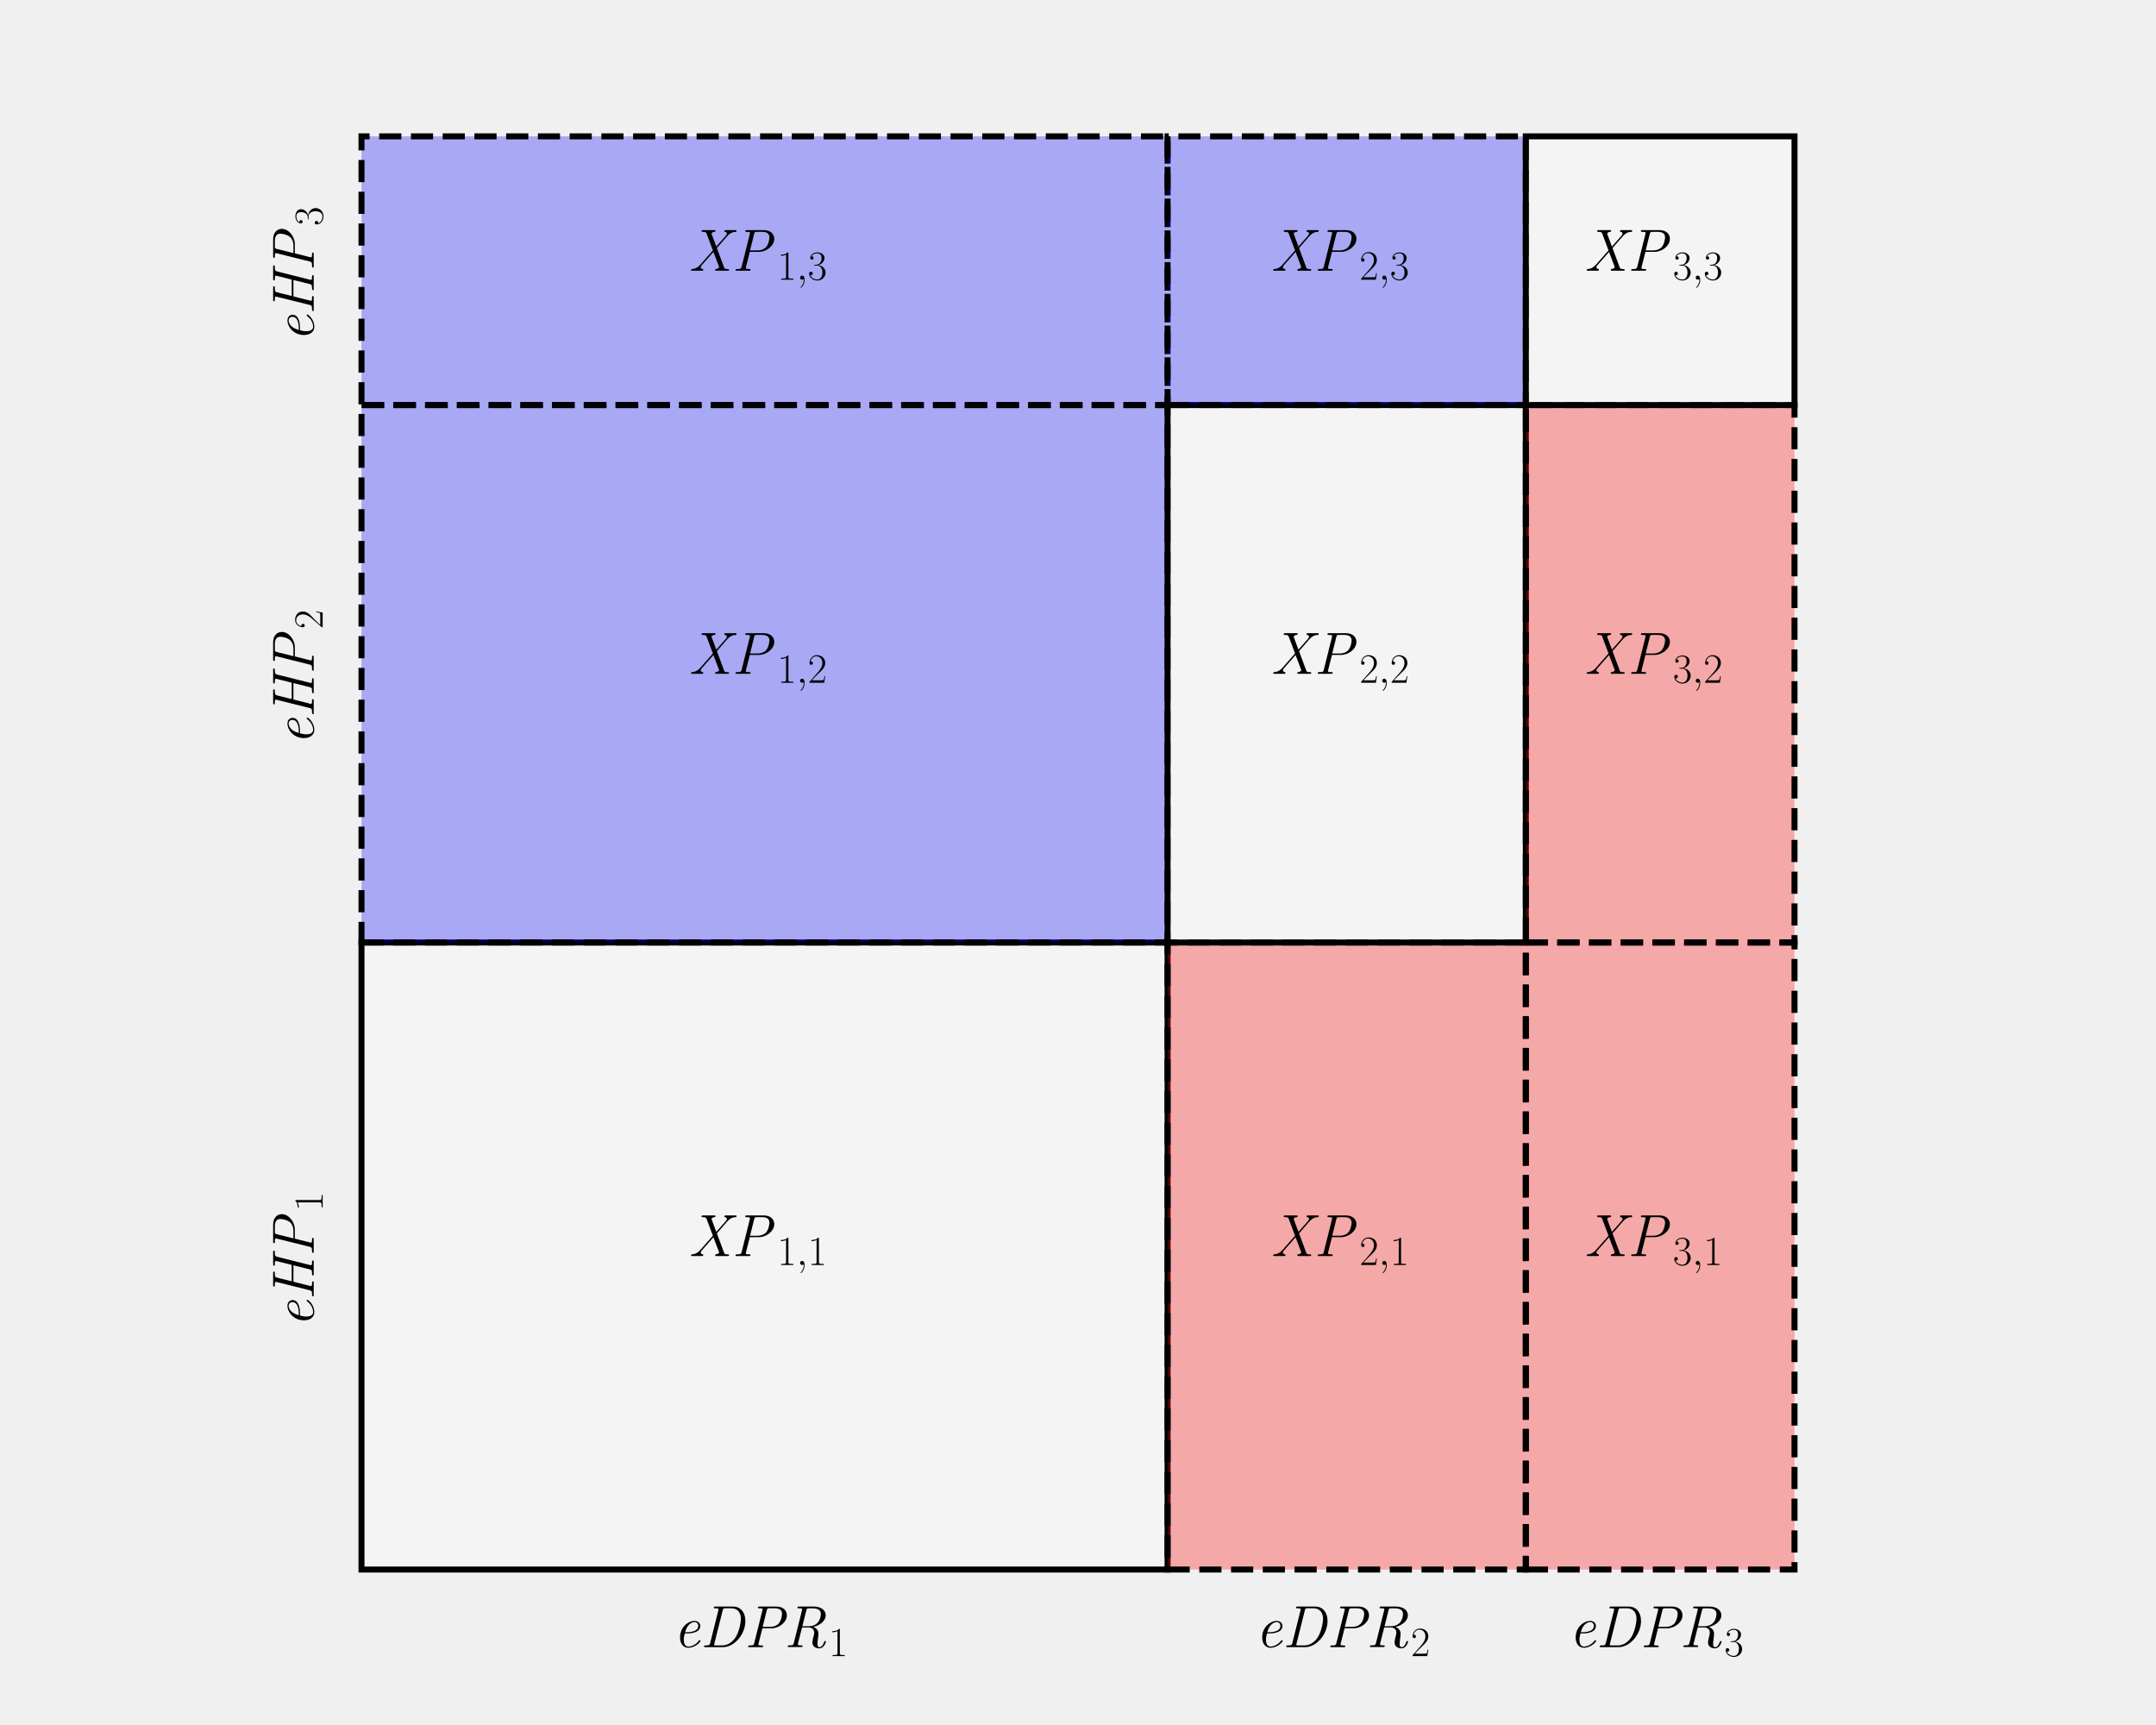
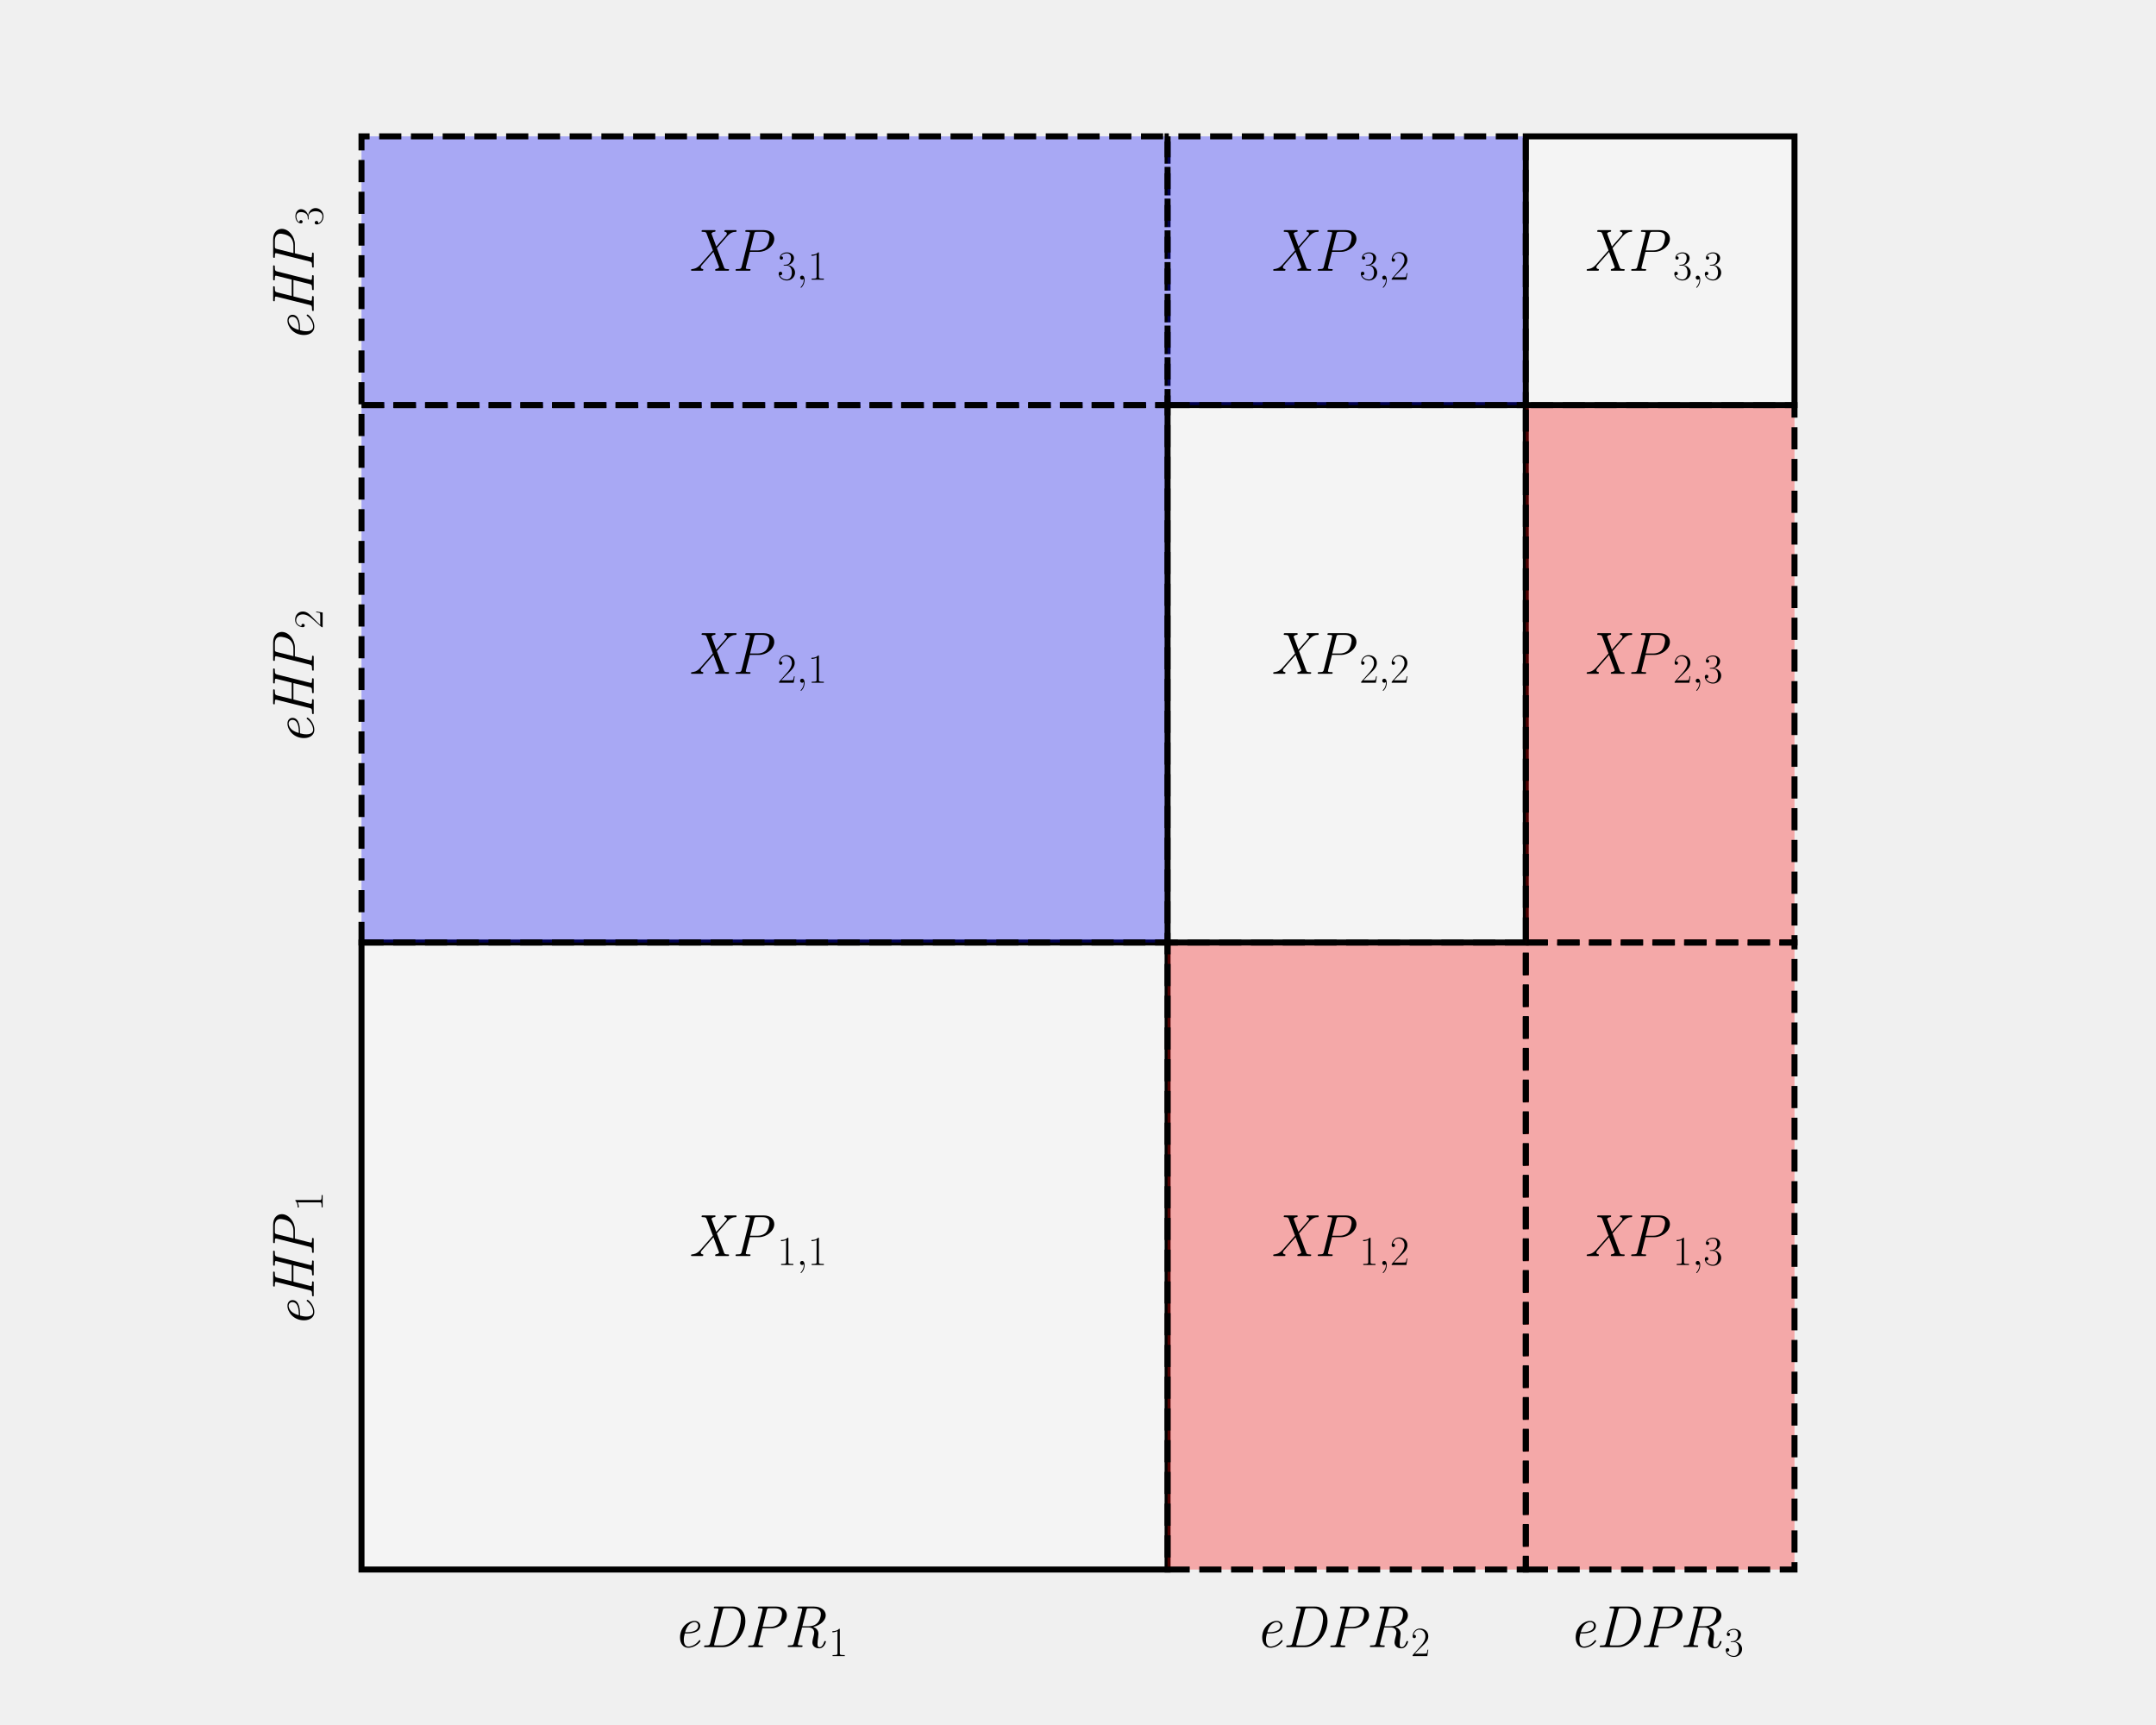
<svg xmlns="http://www.w3.org/2000/svg" xmlns:xlink="http://www.w3.org/1999/xlink" height="288pt" version="1.1" viewBox="0 0 360 288" width="360pt">
  <defs>
    <style type="text/css">*{stroke-linecap:butt;stroke-linejoin:round;}</style>
  </defs>
  <g id="figure_1">
    <g id="patch_1">
      <path d="M 0 288  L 360 288  L 360 0  L 0 0  z " style="fill:none;" />
    </g>
    <g id="axes_1">
      <g id="patch_2">
-         <path clip-path="url(#p64e56e554a)" d="M 60.36 262.044  L 194.955 262.044  L 194.955 157.359  L 60.36 157.359  z " style="fill:#ffffff;opacity:0.3;" />
+         <path clip-path="url(#p97bc88989c)" d="M 60.36 262.044  L 194.955 262.044  L 194.955 157.359  L 60.36 157.359  z " style="fill:#ffffff;opacity:0.3;" />
      </g>
      <g id="patch_3">
-         <path clip-path="url(#p64e56e554a)" d="M 60.36 262.044  L 194.955 262.044  L 194.955 157.359  L 60.36 157.359  z " style="fill:none;stroke:#000000;stroke-linejoin:miter;" />
+         <path clip-path="url(#p97bc88989c)" d="M 60.36 262.044  L 194.955 262.044  L 194.955 157.359  L 60.36 157.359  z " style="fill:none;stroke:#000000;stroke-linejoin:miter;" />
      </g>
      <g id="patch_4">
-         <path clip-path="url(#p64e56e554a)" d="M 60.36 157.359  L 194.955 157.359  L 194.955 67.629  L 60.36 67.629  z " style="fill:#0000ff;opacity:0.3;" />
+         <path clip-path="url(#p97bc88989c)" d="M 60.36 157.359  L 194.955 157.359  L 194.955 67.629  L 60.36 67.629  z " style="fill:#0000ff;opacity:0.3;" />
      </g>
      <g id="patch_5">
-         <path clip-path="url(#p64e56e554a)" d="M 60.36 157.359  L 194.955 157.359  L 194.955 67.629  L 60.36 67.629  z " style="fill:none;stroke:#000000;stroke-dasharray:3.7,1.6;stroke-dashoffset:0;stroke-linejoin:miter;" />
+         <path clip-path="url(#p97bc88989c)" d="M 60.36 157.359  L 194.955 157.359  L 194.955 67.629  L 60.36 67.629  z " style="fill:none;stroke:#000000;stroke-dasharray:3.7,1.6;stroke-dashoffset:0;stroke-linejoin:miter;" />
      </g>
      <g id="patch_6">
-         <path clip-path="url(#p64e56e554a)" d="M 60.36 67.629  L 194.955 67.629  L 194.955 22.764  L 60.36 22.764  z " style="fill:#0000ff;opacity:0.3;" />
+         <path clip-path="url(#p97bc88989c)" d="M 60.36 67.629  L 194.955 67.629  L 194.955 22.764  L 60.36 22.764  z " style="fill:#0000ff;opacity:0.3;" />
      </g>
      <g id="patch_7">
-         <path clip-path="url(#p64e56e554a)" d="M 60.36 67.629  L 194.955 67.629  L 194.955 22.764  L 60.36 22.764  z " style="fill:none;stroke:#000000;stroke-dasharray:3.7,1.6;stroke-dashoffset:0;stroke-linejoin:miter;" />
+         <path clip-path="url(#p97bc88989c)" d="M 60.36 67.629  L 194.955 67.629  L 194.955 22.764  L 60.36 22.764  z " style="fill:none;stroke:#000000;stroke-dasharray:3.7,1.6;stroke-dashoffset:0;stroke-linejoin:miter;" />
      </g>
      <g id="patch_8">
-         <path clip-path="url(#p64e56e554a)" d="M 194.955 262.044  L 254.775 262.044  L 254.775 157.359  L 194.955 157.359  z " style="fill:#ff0000;opacity:0.3;" />
+         <path clip-path="url(#p97bc88989c)" d="M 194.955 262.044  L 254.775 262.044  L 254.775 157.359  L 194.955 157.359  z " style="fill:#ff0000;opacity:0.3;" />
      </g>
      <g id="patch_9">
-         <path clip-path="url(#p64e56e554a)" d="M 194.955 262.044  L 254.775 262.044  L 254.775 157.359  L 194.955 157.359  z " style="fill:none;stroke:#000000;stroke-dasharray:3.7,1.6;stroke-dashoffset:0;stroke-linejoin:miter;" />
+         <path clip-path="url(#p97bc88989c)" d="M 194.955 262.044  L 254.775 262.044  L 254.775 157.359  L 194.955 157.359  z " style="fill:none;stroke:#000000;stroke-dasharray:3.7,1.6;stroke-dashoffset:0;stroke-linejoin:miter;" />
      </g>
      <g id="patch_10">
-         <path clip-path="url(#p64e56e554a)" d="M 194.955 157.359  L 254.775 157.359  L 254.775 67.629  L 194.955 67.629  z " style="fill:#ffffff;opacity:0.3;" />
+         <path clip-path="url(#p97bc88989c)" d="M 194.955 157.359  L 254.775 157.359  L 254.775 67.629  L 194.955 67.629  z " style="fill:#ffffff;opacity:0.3;" />
      </g>
      <g id="patch_11">
-         <path clip-path="url(#p64e56e554a)" d="M 194.955 157.359  L 254.775 157.359  L 254.775 67.629  L 194.955 67.629  z " style="fill:none;stroke:#000000;stroke-linejoin:miter;" />
+         <path clip-path="url(#p97bc88989c)" d="M 194.955 157.359  L 254.775 157.359  L 254.775 67.629  L 194.955 67.629  z " style="fill:none;stroke:#000000;stroke-linejoin:miter;" />
      </g>
      <g id="patch_12">
-         <path clip-path="url(#p64e56e554a)" d="M 194.955 67.629  L 254.775 67.629  L 254.775 22.764  L 194.955 22.764  z " style="fill:#0000ff;opacity:0.3;" />
+         <path clip-path="url(#p97bc88989c)" d="M 194.955 67.629  L 254.775 67.629  L 254.775 22.764  L 194.955 22.764  z " style="fill:#0000ff;opacity:0.3;" />
      </g>
      <g id="patch_13">
-         <path clip-path="url(#p64e56e554a)" d="M 194.955 67.629  L 254.775 67.629  L 254.775 22.764  L 194.955 22.764  z " style="fill:none;stroke:#000000;stroke-dasharray:3.7,1.6;stroke-dashoffset:0;stroke-linejoin:miter;" />
+         <path clip-path="url(#p97bc88989c)" d="M 194.955 67.629  L 254.775 67.629  L 254.775 22.764  L 194.955 22.764  z " style="fill:none;stroke:#000000;stroke-dasharray:3.7,1.6;stroke-dashoffset:0;stroke-linejoin:miter;" />
      </g>
      <g id="patch_14">
-         <path clip-path="url(#p64e56e554a)" d="M 254.775 262.044  L 299.64 262.044  L 299.64 157.359  L 254.775 157.359  z " style="fill:#ff0000;opacity:0.3;" />
+         <path clip-path="url(#p97bc88989c)" d="M 254.775 262.044  L 299.64 262.044  L 299.64 157.359  L 254.775 157.359  z " style="fill:#ff0000;opacity:0.3;" />
      </g>
      <g id="patch_15">
-         <path clip-path="url(#p64e56e554a)" d="M 254.775 262.044  L 299.64 262.044  L 299.64 157.359  L 254.775 157.359  z " style="fill:none;stroke:#000000;stroke-dasharray:3.7,1.6;stroke-dashoffset:0;stroke-linejoin:miter;" />
+         <path clip-path="url(#p97bc88989c)" d="M 254.775 262.044  L 299.64 262.044  L 299.64 157.359  L 254.775 157.359  z " style="fill:none;stroke:#000000;stroke-dasharray:3.7,1.6;stroke-dashoffset:0;stroke-linejoin:miter;" />
      </g>
      <g id="patch_16">
-         <path clip-path="url(#p64e56e554a)" d="M 254.775 157.359  L 299.64 157.359  L 299.64 67.629  L 254.775 67.629  z " style="fill:#ff0000;opacity:0.3;" />
+         <path clip-path="url(#p97bc88989c)" d="M 254.775 157.359  L 299.64 157.359  L 299.64 67.629  L 254.775 67.629  z " style="fill:#ff0000;opacity:0.3;" />
      </g>
      <g id="patch_17">
-         <path clip-path="url(#p64e56e554a)" d="M 254.775 157.359  L 299.64 157.359  L 299.64 67.629  L 254.775 67.629  z " style="fill:none;stroke:#000000;stroke-dasharray:3.7,1.6;stroke-dashoffset:0;stroke-linejoin:miter;" />
+         <path clip-path="url(#p97bc88989c)" d="M 254.775 157.359  L 299.64 157.359  L 299.64 67.629  L 254.775 67.629  z " style="fill:none;stroke:#000000;stroke-dasharray:3.7,1.6;stroke-dashoffset:0;stroke-linejoin:miter;" />
      </g>
      <g id="patch_18">
-         <path clip-path="url(#p64e56e554a)" d="M 254.775 67.629  L 299.64 67.629  L 299.64 22.764  L 254.775 22.764  z " style="fill:#ffffff;opacity:0.3;" />
+         <path clip-path="url(#p97bc88989c)" d="M 254.775 67.629  L 299.64 67.629  L 299.64 22.764  L 254.775 22.764  z " style="fill:#ffffff;opacity:0.3;" />
      </g>
      <g id="patch_19">
-         <path clip-path="url(#p64e56e554a)" d="M 254.775 67.629  L 299.64 67.629  L 299.64 22.764  L 254.775 22.764  z " style="fill:none;stroke:#000000;stroke-linejoin:miter;" />
+         <path clip-path="url(#p97bc88989c)" d="M 254.775 67.629  L 299.64 67.629  L 299.64 22.764  L 254.775 22.764  z " style="fill:none;stroke:#000000;stroke-linejoin:miter;" />
      </g>
      <g id="text_1">
        <g transform="translate(114.9106 209.7012)scale(0.1 -0.1)">
          <defs>
            <path d="M 48.094 37.953  L 64.797 57.172  C 71.406 64.688 76.406 65.094 80 65.094  C 80.797 65.188 81.094 66.094 81.094 67  C 81.094 67.906 80.203 68 79.906 68  C 77.297 68 74.297 68 71.594 68  C 69.594 68 64.406 68 62.406 68  C 61.797 68 60.594 68 60.594 66.203  C 60.594 65.219 61.203 65.219 61.906 65.125  C 64 64.828 64.797 63.531 64.797 62.328  C 64.797 60.734 63.594 59.156 62.594 58.047  L 47.094 40.531  L 39 62.297  C 40 64.172 41.906 64.953 44.094 65.156  C 44.906 65.25 45.797 65.344 45.797 67.016  C 45.797 68 44.797 68 44.406 68  C 41 68 37.406 68 34 68  C 30.797 68 27.297 68 24.203 68  C 23.5 68 22.406 68 22.406 66.094  C 22.406 65.094 23.094 65.094 24.797 65.094  C 29.797 65.094 30.203 63.891 30.906 62.016  L 41.406 34.047  L 20.297 10.078  C 14.406 3.406 8.906 3 6.703 2.797  C 5.703 2.703 4.797 2.703 4.797 1.062  C 4.797 0.094 5.5 0 6 0  C 8.594 0 11.594 0 14.297 0  C 17.297 0 20.594 0 23.5 0  C 24.203 0 25.297 0 25.297 1.891  C 25.297 2.797 24.5 2.891 24.297 2.891  C 23.5 3 21.094 3.281 21.094 5.766  C 21.094 7.375 22.594 9.062 23.297 9.844  L 42.297 31.453  L 51.5 7.062  C 51.594 6.875 51.797 6.172 51.797 5.875  C 51.797 5.375 50.906 3.375 46.5 2.891  C 45.5 2.797 45.203 1.891 45.203 1  C 45.203 0 46.203 0 46.594 0  C 49.906 0 53.5 0 56.906 0  C 60.094 0 63.594 0 66.797 0  C 67.406 0 68.5 0 68.5 1.766  C 68.5 2.703 67.594 2.703 66.594 2.703  C 61.203 2.703 60.797 3.703 60.094 5.719  z " id="CMTI12-88" />
            <path d="M 30.594 31.609  L 45.906 31.609  C 58.406 31.609 71.594 41.672 71.594 53.438  C 71.594 61.719 65 68 54.297 68  L 25.703 68  C 23.906 68 23 68 23 66.109  C 23 65.109 23.703 65.109 25.594 65.109  C 28.094 65.109 30.906 65.109 30.906 63.516  C 30.906 62.906 30.906 62.609 30.703 62.016  L 17 7.094  C 16.094 3.594 15.5 2.797 9.406 2.797  C 7.594 2.797 6.703 2.797 6.703 0.969  C 6.703 0 7.703 0 8.094 0  C 11.594 0 15.297 0 18.906 0  C 22.5 0 26.406 0 29.906 0  C 30.703 0 31.797 0 31.797 1.828  C 31.797 2.797 31 2.797 29.5 2.797  C 23.906 2.797 23.906 3.594 23.906 4.484  L 24.094 5.984  z M 37.797 61.312  C 38.703 65.109 39.406 65.109 42.703 65.109  L 51.406 65.109  C 59.594 65.109 63.5 61.812 63.5 55.844  C 63.5 54.047 62.594 44.656 57.5 39.094  C 57.094 38.797 52.703 34 43.594 34  L 31 34  z " id="CMTI12-80" />
            <path d="M 26.594 63.406  C 26.594 65.5 26.5 65.5 25.094 65.5  C 21.203 61.188 15.297 59.797 9.703 59.797  C 9.406 59.797 8.906 59.797 8.797 59.5  C 8.703 59.297 8.703 59.094 8.703 57  C 11.797 57 17 57.594 21 59.984  L 21 7.203  C 21 3.688 20.797 2.5 12.203 2.5  L 9.203 2.5  L 9.203 0  C 14 0 19 0 23.797 0  C 28.594 0 33.594 0 38.406 0  L 38.406 2.5  L 35.406 2.5  C 26.797 2.5 26.594 3.594 26.594 7.156  z " id="CMR17-49" />
            <path d="M 19.5 -0.484  C 19.5 5.359 17.594 9.672 13.5 9.672  C 10.297 9.672 8.703 7.078 8.703 4.891  C 8.703 2.688 10.203 0 13.594 0  C 14.906 0 16 0.406 16.906 1.297  C 17.094 1.5 17.203 1.5 17.297 1.5  C 17.5 1.5 17.5 0.078 17.5 -0.422  C 17.5 -3.75 16.906 -10.297 11.094 -16.875  C 10 -18.078 10 -18.281 10 -18.484  C 10 -19 10.5 -19.5 11 -19.5  C 11.797 -19.5 19.5 -12.047 19.5 -0.484  z " id="CMMI12-59" />
          </defs>
          <use transform="scale(0.996264)" xlink:href="#CMTI12-88" />
          <use transform="translate(72.41445 0)scale(0.996264)" xlink:href="#CMTI12-80" />
          <use transform="translate(148.7839 -14.94392)scale(0.697382)" xlink:href="#CMR17-49" />
          <use transform="translate(180.7671 -14.94392)scale(0.697382)" xlink:href="#CMMI12-59" />
          <use transform="translate(199.735 -14.94392)scale(0.697382)" xlink:href="#CMR17-49" />
        </g>
      </g>
      <g id="text_2">
        <g transform="translate(114.9106 112.4939)scale(0.1 -0.1)">
          <defs>
            <path d="M 41.703 15.453  L 39.906 15.453  C 38.906 8.375 38.094 7.172 37.703 6.562  C 37.203 5.766 30 5.766 28.594 5.766  L 9.406 5.766  C 13 9.672 20 16.75 28.5 24.953  C 34.594 30.734 41.703 37.531 41.703 47.422  C 41.703 59.219 32.297 66 21.797 66  C 10.797 66 4.094 56.312 4.094 47.344  C 4.094 43.438 7 42.938 8.203 42.938  C 9.203 42.938 12.203 43.547 12.203 47.031  C 12.203 50.109 9.594 51 8.203 51  C 7.594 51 7 50.906 6.594 50.703  C 8.5 59.219 14.297 63.406 20.406 63.406  C 29.094 63.406 34.797 56.516 34.797 47.422  C 34.797 38.734 29.703 31.25 24 24.75  L 4.094 2.281  L 4.094 0  L 39.297 0  z " id="CMR17-50" />
          </defs>
          <use transform="scale(0.996264)" xlink:href="#CMTI12-88" />
          <use transform="translate(72.41445 0)scale(0.996264)" xlink:href="#CMTI12-80" />
-           <use transform="translate(148.7839 -14.94392)scale(0.697382)" xlink:href="#CMR17-49" />
-           <use transform="translate(180.7671 -14.94392)scale(0.697382)" xlink:href="#CMMI12-59" />
-           <use transform="translate(199.735 -14.94392)scale(0.697382)" xlink:href="#CMR17-50" />
+           <use transform="translate(148.7839 -14.94392)scale(0.697382)" xlink:href="#CMR17-50" />
+           <use transform="translate(180.7671 -14.94392)scale(0.697382)" xlink:href="#CMMI12-59" />
+           <use transform="translate(199.735 -14.94392)scale(0.697382)" xlink:href="#CMR17-49" />
        </g>
      </g>
      <g id="text_3">
        <g transform="translate(114.9106 45.19645)scale(0.1 -0.1)">
          <defs>
            <path d="M 22.094 33.703  C 31 33.703 34.906 25.969 34.906 17.031  C 34.906 5 28.5 0.391 22.703 0.391  C 17.406 0.391 8.797 3.031 6.094 10.828  C 6.594 10.625 7.094 10.625 7.594 10.625  C 10 10.625 11.797 12.219 11.797 14.812  C 11.797 17.703 9.594 19 7.594 19  C 5.906 19 3.297 18.203 3.297 14.469  C 3.297 5.234 12.297 -2 22.906 -2  C 34 -2 42.5 6.719 42.5 16.953  C 42.5 26.672 34.5 33.703 25 34.797  C 32.594 36.375 39.906 43.062 39.906 52.016  C 39.906 59.688 32 65.297 23 65.297  C 13.906 65.297 5.906 59.828 5.906 52.016  C 5.906 48.594 8.5 48 9.797 48  C 11.906 48 13.703 49.297 13.703 51.891  C 13.703 54.469 11.906 55.766 9.797 55.766  C 9.406 55.766 8.906 55.766 8.5 55.578  C 11.406 61.859 19.297 63 22.797 63  C 26.297 63 32.906 61.328 32.906 51.875  C 32.906 49.109 32.5 44.188 29.094 39.844  C 26.094 36 22.703 36 19.406 35.688  C 18.906 35.688 16.594 35.453 16.203 35.453  C 15.5 35.359 15.094 35.266 15.094 34.5  C 15.094 33.797 15.203 33.703 17.203 33.703  z " id="CMR17-51" />
          </defs>
          <use transform="scale(0.996264)" xlink:href="#CMTI12-88" />
          <use transform="translate(72.41445 0)scale(0.996264)" xlink:href="#CMTI12-80" />
-           <use transform="translate(148.7839 -14.94392)scale(0.697382)" xlink:href="#CMR17-49" />
-           <use transform="translate(180.7671 -14.94392)scale(0.697382)" xlink:href="#CMMI12-59" />
-           <use transform="translate(199.735 -14.94392)scale(0.697382)" xlink:href="#CMR17-51" />
+           <use transform="translate(148.7839 -14.94392)scale(0.697382)" xlink:href="#CMR17-51" />
+           <use transform="translate(180.7671 -14.94392)scale(0.697382)" xlink:href="#CMMI12-59" />
+           <use transform="translate(199.735 -14.94392)scale(0.697382)" xlink:href="#CMR17-49" />
        </g>
      </g>
      <g id="text_4">
        <g transform="translate(212.118 209.7012)scale(0.1 -0.1)">
          <use transform="scale(0.996264)" xlink:href="#CMTI12-88" />
          <use transform="translate(72.41445 0)scale(0.996264)" xlink:href="#CMTI12-80" />
-           <use transform="translate(148.7839 -14.94392)scale(0.697382)" xlink:href="#CMR17-50" />
-           <use transform="translate(180.7671 -14.94392)scale(0.697382)" xlink:href="#CMMI12-59" />
-           <use transform="translate(199.735 -14.94392)scale(0.697382)" xlink:href="#CMR17-49" />
+           <use transform="translate(148.7839 -14.94392)scale(0.697382)" xlink:href="#CMR17-49" />
+           <use transform="translate(180.7671 -14.94392)scale(0.697382)" xlink:href="#CMMI12-59" />
+           <use transform="translate(199.735 -14.94392)scale(0.697382)" xlink:href="#CMR17-50" />
        </g>
      </g>
      <g id="text_5">
        <g transform="translate(212.118 112.4939)scale(0.1 -0.1)">
          <use transform="scale(0.996264)" xlink:href="#CMTI12-88" />
          <use transform="translate(72.41445 0)scale(0.996264)" xlink:href="#CMTI12-80" />
          <use transform="translate(148.7839 -14.94392)scale(0.697382)" xlink:href="#CMR17-50" />
          <use transform="translate(180.7671 -14.94392)scale(0.697382)" xlink:href="#CMMI12-59" />
          <use transform="translate(199.735 -14.94392)scale(0.697382)" xlink:href="#CMR17-50" />
        </g>
      </g>
      <g id="text_6">
        <g transform="translate(212.118 45.19645)scale(0.1 -0.1)">
          <use transform="scale(0.996264)" xlink:href="#CMTI12-88" />
          <use transform="translate(72.41445 0)scale(0.996264)" xlink:href="#CMTI12-80" />
-           <use transform="translate(148.7839 -14.94392)scale(0.697382)" xlink:href="#CMR17-50" />
-           <use transform="translate(180.7671 -14.94392)scale(0.697382)" xlink:href="#CMMI12-59" />
-           <use transform="translate(199.735 -14.94392)scale(0.697382)" xlink:href="#CMR17-51" />
+           <use transform="translate(148.7839 -14.94392)scale(0.697382)" xlink:href="#CMR17-51" />
+           <use transform="translate(180.7671 -14.94392)scale(0.697382)" xlink:href="#CMMI12-59" />
+           <use transform="translate(199.735 -14.94392)scale(0.697382)" xlink:href="#CMR17-50" />
        </g>
      </g>
      <g id="text_7">
        <g transform="translate(264.4604 209.7012)scale(0.1 -0.1)">
          <use transform="scale(0.996264)" xlink:href="#CMTI12-88" />
          <use transform="translate(72.41445 0)scale(0.996264)" xlink:href="#CMTI12-80" />
-           <use transform="translate(148.7839 -14.94392)scale(0.697382)" xlink:href="#CMR17-51" />
-           <use transform="translate(180.7671 -14.94392)scale(0.697382)" xlink:href="#CMMI12-59" />
-           <use transform="translate(199.735 -14.94392)scale(0.697382)" xlink:href="#CMR17-49" />
+           <use transform="translate(148.7839 -14.94392)scale(0.697382)" xlink:href="#CMR17-49" />
+           <use transform="translate(180.7671 -14.94392)scale(0.697382)" xlink:href="#CMMI12-59" />
+           <use transform="translate(199.735 -14.94392)scale(0.697382)" xlink:href="#CMR17-51" />
        </g>
      </g>
      <g id="text_8">
        <g transform="translate(264.4604 112.4939)scale(0.1 -0.1)">
          <use transform="scale(0.996264)" xlink:href="#CMTI12-88" />
          <use transform="translate(72.41445 0)scale(0.996264)" xlink:href="#CMTI12-80" />
-           <use transform="translate(148.7839 -14.94392)scale(0.697382)" xlink:href="#CMR17-51" />
-           <use transform="translate(180.7671 -14.94392)scale(0.697382)" xlink:href="#CMMI12-59" />
-           <use transform="translate(199.735 -14.94392)scale(0.697382)" xlink:href="#CMR17-50" />
+           <use transform="translate(148.7839 -14.94392)scale(0.697382)" xlink:href="#CMR17-50" />
+           <use transform="translate(180.7671 -14.94392)scale(0.697382)" xlink:href="#CMMI12-59" />
+           <use transform="translate(199.735 -14.94392)scale(0.697382)" xlink:href="#CMR17-51" />
        </g>
      </g>
      <g id="text_9">
        <g transform="translate(264.4604 45.19645)scale(0.1 -0.1)">
          <use transform="scale(0.996264)" xlink:href="#CMTI12-88" />
          <use transform="translate(72.41445 0)scale(0.996264)" xlink:href="#CMTI12-80" />
          <use transform="translate(148.7839 -14.94392)scale(0.697382)" xlink:href="#CMR17-51" />
          <use transform="translate(180.7671 -14.94392)scale(0.697382)" xlink:href="#CMMI12-59" />
          <use transform="translate(199.735 -14.94392)scale(0.697382)" xlink:href="#CMR17-51" />
        </g>
      </g>
      <g id="text_10">
        <g transform="translate(112.4145 275.0028)scale(0.1 -0.1)">
          <defs>
            <path d="M 23 23.016  C 26.5 23.016 45.297 23.016 45.297 35.656  C 45.297 40.188 41.594 44 35.703 44  C 25.297 44 11.406 33.828 11.406 16.266  C 11.406 6.188 16.594 -1 25.094 -1  C 37.5 -1 45.703 9.016 45.703 10.422  C 45.703 11.109 44.906 11.906 44.297 11.906  C 44 11.906 43.906 11.812 43.094 10.922  C 37.797 3.781 30.297 1 25.203 1  C 18.594 1 17.703 8.828 17.703 12  C 17.703 16.375 18.406 19.156 19.406 23.016  z M 20 25  C 24 41 33.797 42.016 35.594 42.016  C 39.594 42.016 41.906 39.203 41.906 35.781  C 41.906 25 25.297 25 22.094 25  z " id="CMTI12-101" />
            <path d="M 25.703 68  C 23.906 68 23 68 23 66.109  C 23 65.109 23.703 65.109 25.594 65.109  C 28.094 65.109 30.906 65.109 30.906 63.516  C 30.906 62.906 30.906 62.609 30.703 62.031  L 17 7.172  C 16.094 3.688 15.5 2.891 9.406 2.891  C 7.594 2.891 6.703 2.891 6.703 1  C 6.703 0 7.5 0 9.094 0  L 38.5 0  C 57 0 75.906 21.109 75.906 43.812  C 75.906 58.531 67.703 68 55.5 68  z M 37.797 61.328  C 38.703 65.109 39.297 65.109 42.703 65.109  L 52.5 65.109  C 63.406 65.109 68.406 57.141 68.406 47.484  C 68.406 41.719 65.594 25.688 59.297 16.141  C 54.203 8.469 46.203 2.891 36.906 2.891  L 26.594 2.891  C 23.703 2.891 23.594 3 23.594 4.094  C 23.594 4.891 23.797 5.688 24 6.375  z " id="CMTI12-68" />
            <path d="M 49.594 33.891  C 62 36.781 70.406 45.031 70.406 53.375  C 70.406 61.344 63 68 50.797 68  L 25.703 68  C 23.906 68 23 68 23 66.109  C 23 65.109 23.703 65.109 25.594 65.109  C 28.094 65.109 30.906 65.109 30.906 63.516  C 30.906 62.922 30.906 62.625 30.703 62.031  L 17 7.281  C 16.094 3.797 15.5 3 9.406 3  C 7.594 3 6.703 3 6.703 1.172  C 6.703 0.203 7.703 0.203 8.094 0.203  C 11.5 0.203 15.297 0.203 18.797 0.203  C 22.406 0.203 26.203 0.203 29.703 0.203  C 30.5 0.203 31.594 0.203 31.594 2.031  C 31.594 3 30.797 3 29.297 3  C 23.703 3 23.703 3.797 23.703 4.688  L 23.906 6.172  L 30.703 33  L 41.5 33  C 49.406 33 51.094 27.75 51.094 24.094  C 51.094 22.484 50.297 19.125 49.594 16.656  C 48.906 13.875 48 10.188 48 8.219  C 48 0.484 54.297 -2 59.703 -2  C 67.703 -2 70.703 8.328 70.703 9.234  C 70.703 10.219 69.703 10.219 69.297 10.219  C 68.203 10.219 68.094 10.031 67.703 8.625  C 66.094 3.469 63.297 0 60 0  C 56.797 0 56.594 2.875 56.594 5.672  C 56.594 8.641 57.297 13.922 57.703 17  C 57.703 17.188 58.203 20.875 58.203 22.266  C 58.203 28.625 54.094 32.094 49.594 33.891  z M 41.406 35  L 31.203 35  L 37.797 61.312  C 38.594 64.5 39.297 64.812 40.203 64.906  C 40.906 65.109 43.906 65.109 45.797 65.109  C 52 65.109 62.203 65.109 62.203 55.547  C 62.203 53.75 61.703 35 41.406 35  z " id="CMTI12-82" />
          </defs>
          <use transform="scale(0.996264)" xlink:href="#CMTI12-101" />
          <use transform="translate(44.83234 0)scale(0.996264)" xlink:href="#CMTI12-68" />
          <use transform="translate(118.3998 0)scale(0.996264)" xlink:href="#CMTI12-80" />
          <use transform="translate(184.4953 0)scale(0.996264)" xlink:href="#CMTI12-82" />
          <use transform="translate(259.6193 -14.94392)scale(0.697382)" xlink:href="#CMR17-49" />
        </g>
      </g>
      <g id="text_11">
        <g transform="translate(209.6218 275.0028)scale(0.1 -0.1)">
          <use transform="scale(0.996264)" xlink:href="#CMTI12-101" />
          <use transform="translate(44.83234 0)scale(0.996264)" xlink:href="#CMTI12-68" />
          <use transform="translate(118.3998 0)scale(0.996264)" xlink:href="#CMTI12-80" />
          <use transform="translate(184.4953 0)scale(0.996264)" xlink:href="#CMTI12-82" />
          <use transform="translate(259.6193 -14.94392)scale(0.697382)" xlink:href="#CMR17-50" />
        </g>
      </g>
      <g id="text_12">
        <g transform="translate(261.9642 275.0028)scale(0.1 -0.1)">
          <use transform="scale(0.996264)" xlink:href="#CMTI12-101" />
          <use transform="translate(44.83234 0)scale(0.996264)" xlink:href="#CMTI12-68" />
          <use transform="translate(118.3998 0)scale(0.996264)" xlink:href="#CMTI12-80" />
          <use transform="translate(184.4953 0)scale(0.996264)" xlink:href="#CMTI12-82" />
          <use transform="translate(259.6193 -14.94392)scale(0.697382)" xlink:href="#CMR17-51" />
        </g>
      </g>
      <g id="text_13">
        <g transform="translate(52.38235 221.5709)rotate(-90)scale(0.1 -0.1)">
          <defs>
            <path d="M 72.797 61  C 73.703 64.406 74.297 65.203 80.5 65.203  C 82.203 65.203 83.094 65.203 83.094 66.938  C 83.094 68 82.203 68 81.703 68  C 78.203 68 74.5 68 70.906 68  C 67.203 68 63.406 68 59.797 68  C 59 68 57.906 68 57.906 66.172  C 57.906 65.203 58.594 65.203 60.5 65.203  C 63 65.203 65.797 65.203 65.797 63.609  C 65.797 63 65.797 62.703 65.594 62.109  L 59.297 36.891  L 31.797 36.891  L 37.797 61  C 38.703 64.406 39.297 65.203 45.5 65.203  C 47.203 65.203 48.094 65.203 48.094 66.938  C 48.094 68 47.203 68 46.703 68  C 43.203 68 39.5 68 35.906 68  C 32.203 68 28.406 68 24.797 68  C 24 68 22.906 68 22.906 66.172  C 22.906 65.203 23.594 65.203 25.5 65.203  C 28 65.203 30.797 65.203 30.797 63.609  C 30.797 63 30.797 62.703 30.594 62.109  L 16.906 7.094  C 16 3.594 15.406 2.797 9.297 2.797  C 7.5 2.797 6.594 2.797 6.594 0.969  C 6.594 0 7.594 0 8 0  C 11.5 0 15.203 0 18.797 0  C 22.406 0 26.297 0 29.797 0  C 30.594 0 31.703 0 31.703 1.828  C 31.703 2.797 30.906 2.797 29.406 2.797  C 23.797 2.797 23.797 3.594 23.797 4.5  L 24 6  L 31.094 34  L 58.594 34  L 51.906 7.109  C 51 3.594 50.406 2.797 44.297 2.797  C 42.5 2.797 41.594 2.797 41.594 0.969  C 41.594 0 42.594 0 43 0  C 46.5 0 50.203 0 53.797 0  C 57.406 0 61.297 0 64.797 0  C 65.594 0 66.703 0 66.703 1.828  C 66.703 2.797 65.906 2.797 64.406 2.797  C 58.797 2.797 58.797 3.594 58.797 4.5  C 58.797 5.297 58.906 5.797 59 6  z " id="CMTI12-72" />
          </defs>
          <use transform="scale(0.996264)" xlink:href="#CMTI12-101" />
          <use transform="translate(44.83234 0)scale(0.996264)" xlink:href="#CMTI12-72" />
          <use transform="translate(117.2468 0)scale(0.996264)" xlink:href="#CMTI12-80" />
          <use transform="translate(193.6163 -14.94392)scale(0.697382)" xlink:href="#CMR17-49" />
        </g>
      </g>
      <g id="text_14">
        <g transform="translate(52.38235 124.3635)rotate(-90)scale(0.1 -0.1)">
          <use transform="scale(0.996264)" xlink:href="#CMTI12-101" />
          <use transform="translate(44.83234 0)scale(0.996264)" xlink:href="#CMTI12-72" />
          <use transform="translate(117.2468 0)scale(0.996264)" xlink:href="#CMTI12-80" />
          <use transform="translate(193.6163 -14.94392)scale(0.697382)" xlink:href="#CMR17-50" />
        </g>
      </g>
      <g id="text_15">
        <g transform="translate(52.38235 57.06612)rotate(-90)scale(0.1 -0.1)">
          <use transform="scale(0.996264)" xlink:href="#CMTI12-101" />
          <use transform="translate(44.83234 0)scale(0.996264)" xlink:href="#CMTI12-72" />
          <use transform="translate(117.2468 0)scale(0.996264)" xlink:href="#CMTI12-80" />
          <use transform="translate(193.6163 -14.94392)scale(0.697382)" xlink:href="#CMR17-51" />
        </g>
      </g>
    </g>
  </g>
  <defs>
-     <clipPath id="p64e56e554a">
+     <clipPath id="p97bc88989c">
      <rect height="263.208" width="263.208" x="48.396" y="10.8" />
    </clipPath>
  </defs>
</svg>
